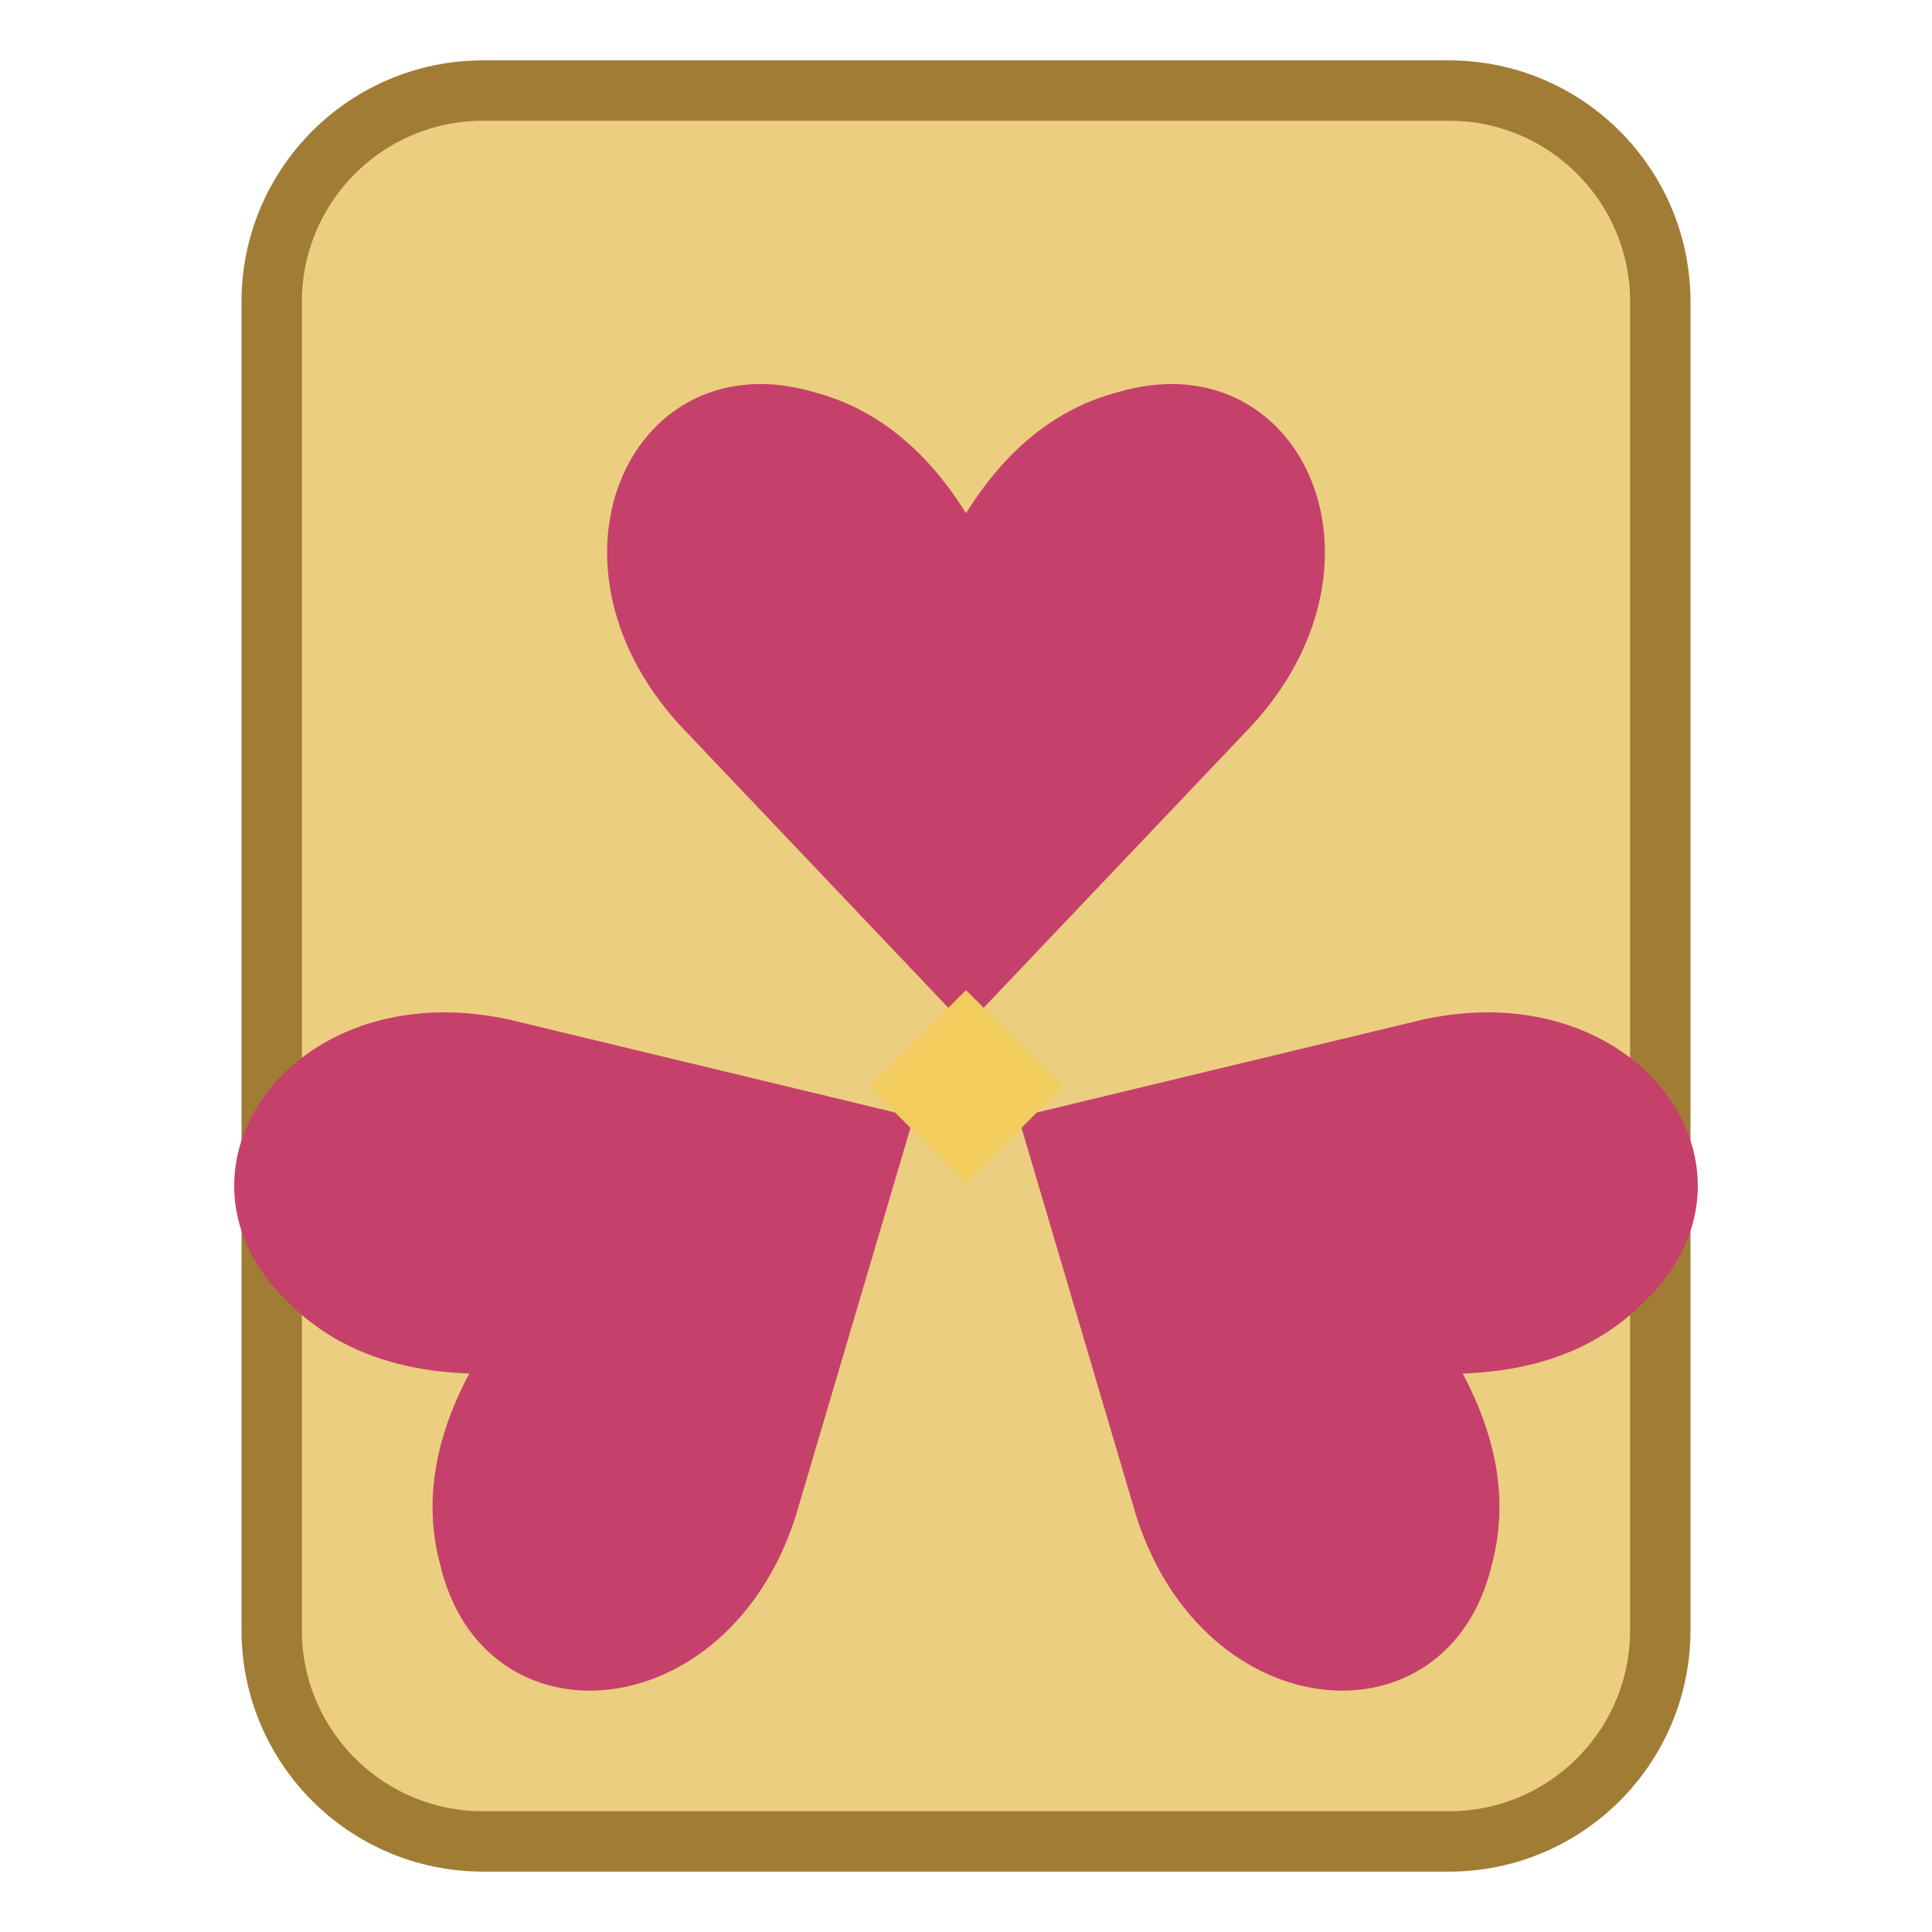
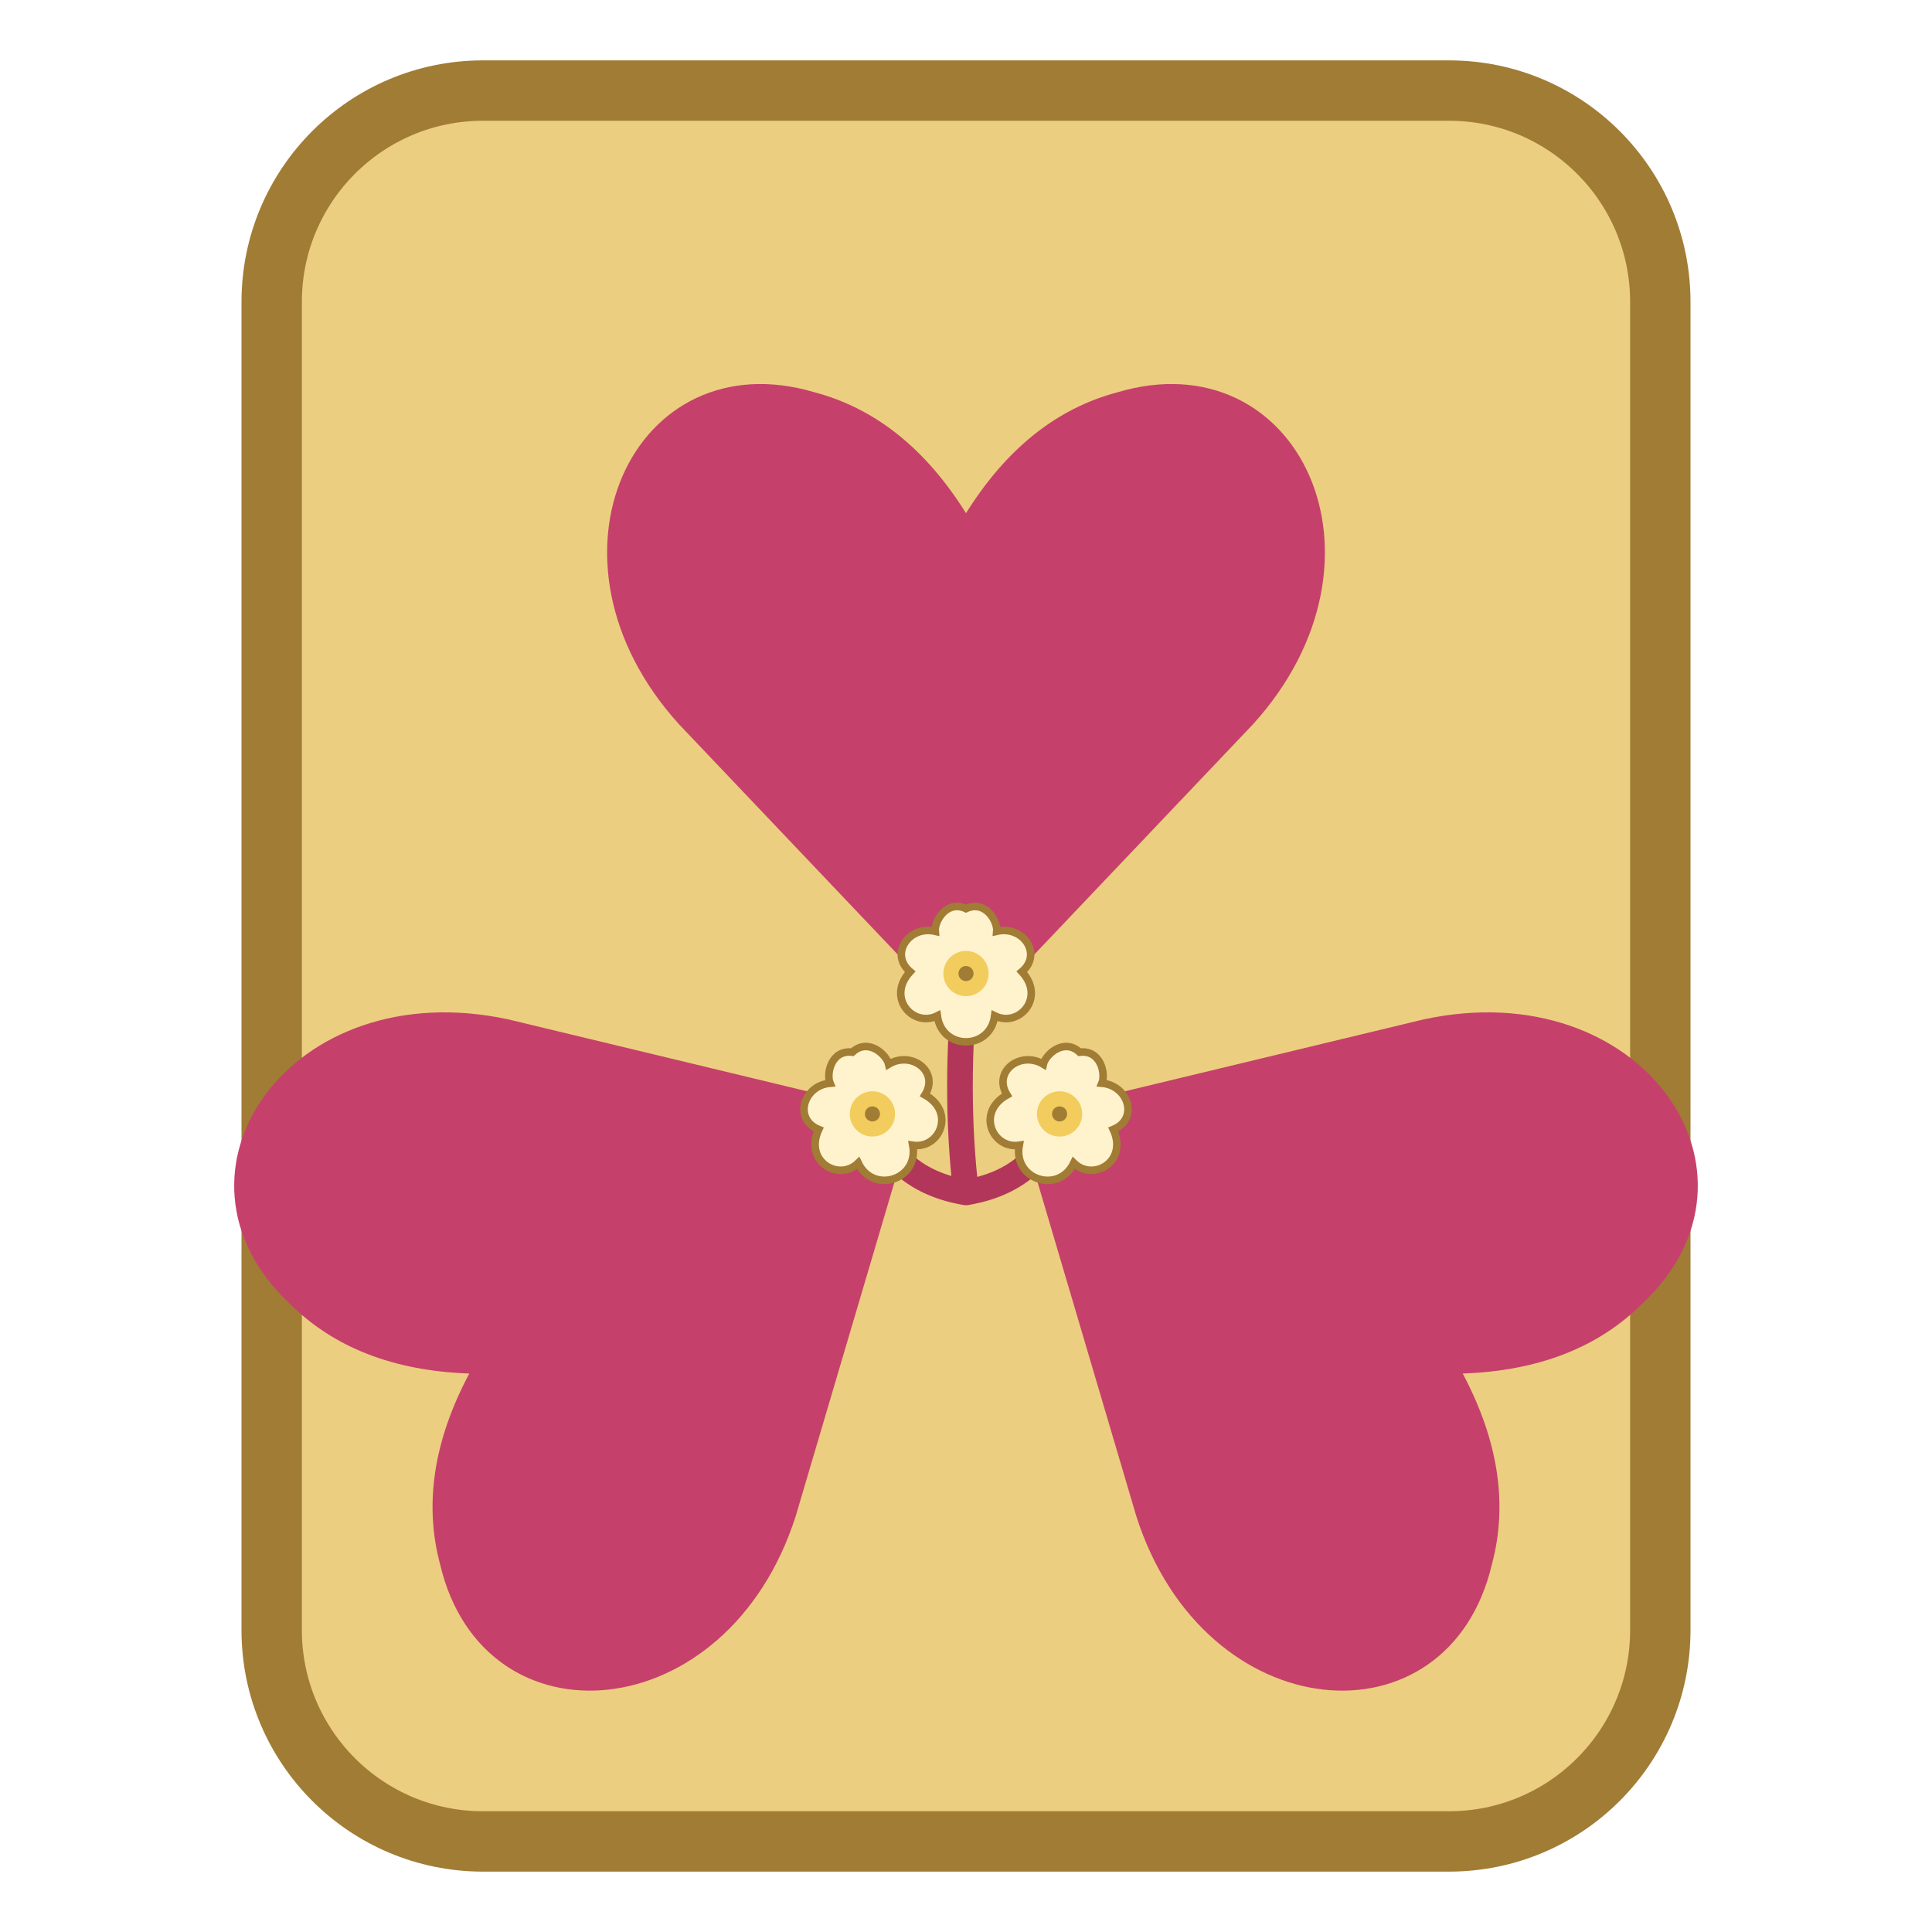
<svg xmlns="http://www.w3.org/2000/svg" viewBox="0 0 64 64" fill="none" role="img" aria-label="三心相聚">
  <rect x="9" y="3" width="46" height="58" rx="7" fill="#ECCE80" stroke="#A17C35" stroke-width="2" />
  <g transform="translate(32 36) scale(1) translate(-32 -36)">
    <g transform="rotate(0 32 36)">
      <g transform="translate(0 -0) rotate(0 32 29)">
        <path d="M32 34 L22.5 24 C17.5 18.5 21 11.2 27 13 Q30 13.8 32 17 Q34 13.8 37 13 C43 11.2 46.5 18.5 41.5 24 Z" fill="#C5416B" />
      </g>
    </g>
    <g transform="rotate(120 32 36)">
      <g transform="translate(0 -0) rotate(0 32 29)">
        <path d="M32 34 L22.5 24 C17.5 18.5 21 11.2 27 13 Q30 13.8 32 17 Q34 13.8 37 13 C43 11.2 46.5 18.5 41.5 24 Z" fill="#C5416B" />
      </g>
    </g>
    <g transform="rotate(240 32 36)">
      <g transform="translate(0 -0) rotate(0 32 29)">
        <path d="M32 34 L22.5 24 C17.5 18.5 21 11.2 27 13 Q30 13.8 32 17 Q34 13.8 37 13 C43 11.2 46.5 18.5 41.5 24 Z" fill="#C5416B" />
      </g>
    </g>
-     <path d="M32 32.8 L35.2 36 L32 39.2 L28.8 36 Z" fill="#F2CD5D" />
+     <g data-flower-center="bougainvillea">
+       <path d="M32 39.5 Q31.6 36.1 32 32.25 M32 39.5 Q29.6 39.1 28.9 36.9 M32 39.5 Q34.4 39.1 35.1 36.9" fill="none" stroke="#B2365A" stroke-width=".85" stroke-linecap="round" />
+       <g transform="translate(32 32.25) rotate(0)">
+         <path d="M0 -2.15 C.65 -2.45 1.05 -1.72 1.02 -1.4 C1.88 -1.6 2.55 -.65 1.85 -.06 C2.65 .8 1.75 1.8 .95 1.4 C.8 2.55 -.8 2.55 -.95 1.4 C-1.75 1.8 -2.65 .8 -1.85 -.06 C-2.55 -.65 -1.88 -1.6 -1.02 -1.4 C-1.05 -1.72 -.65 -2.45 0 -2.15Z" fill="#FFF3CE" stroke="#A17C35" stroke-width=".25" />
+         <circle r=".75" fill="#F2CD5D" />
+         <circle r=".25" fill="#A17C35" />
+       </g>
+       <g transform="translate(28.9 36.9) rotate(-18)">
+         <path d="M0 -2.15 C.65 -2.45 1.05 -1.72 1.02 -1.4 C1.88 -1.6 2.55 -.65 1.85 -.06 C2.65 .8 1.75 1.8 .95 1.4 C.8 2.55 -.8 2.55 -.95 1.4 C-1.75 1.8 -2.65 .8 -1.85 -.06 C-2.55 -.65 -1.88 -1.6 -1.02 -1.4 C-1.05 -1.72 -.65 -2.45 0 -2.15Z" fill="#FFF3CE" stroke="#A17C35" stroke-width=".25" />
+         <circle r=".75" fill="#F2CD5D" />
+         <circle r=".25" fill="#A17C35" />
+       </g>
+       <g transform="translate(35.1 36.9) rotate(18)">
+         <path d="M0 -2.15 C.65 -2.45 1.05 -1.72 1.02 -1.4 C1.88 -1.6 2.55 -.65 1.85 -.06 C2.65 .8 1.75 1.8 .95 1.4 C.8 2.55 -.8 2.55 -.95 1.4 C-1.75 1.8 -2.65 .8 -1.85 -.06 C-2.55 -.65 -1.88 -1.6 -1.02 -1.4 C-1.05 -1.72 -.65 -2.45 0 -2.15Z" fill="#FFF3CE" stroke="#A17C35" stroke-width=".25" />
+         <circle r=".75" fill="#F2CD5D" />
+         <circle r=".25" fill="#A17C35" />
+       </g>
+     </g>
  </g>
</svg>
